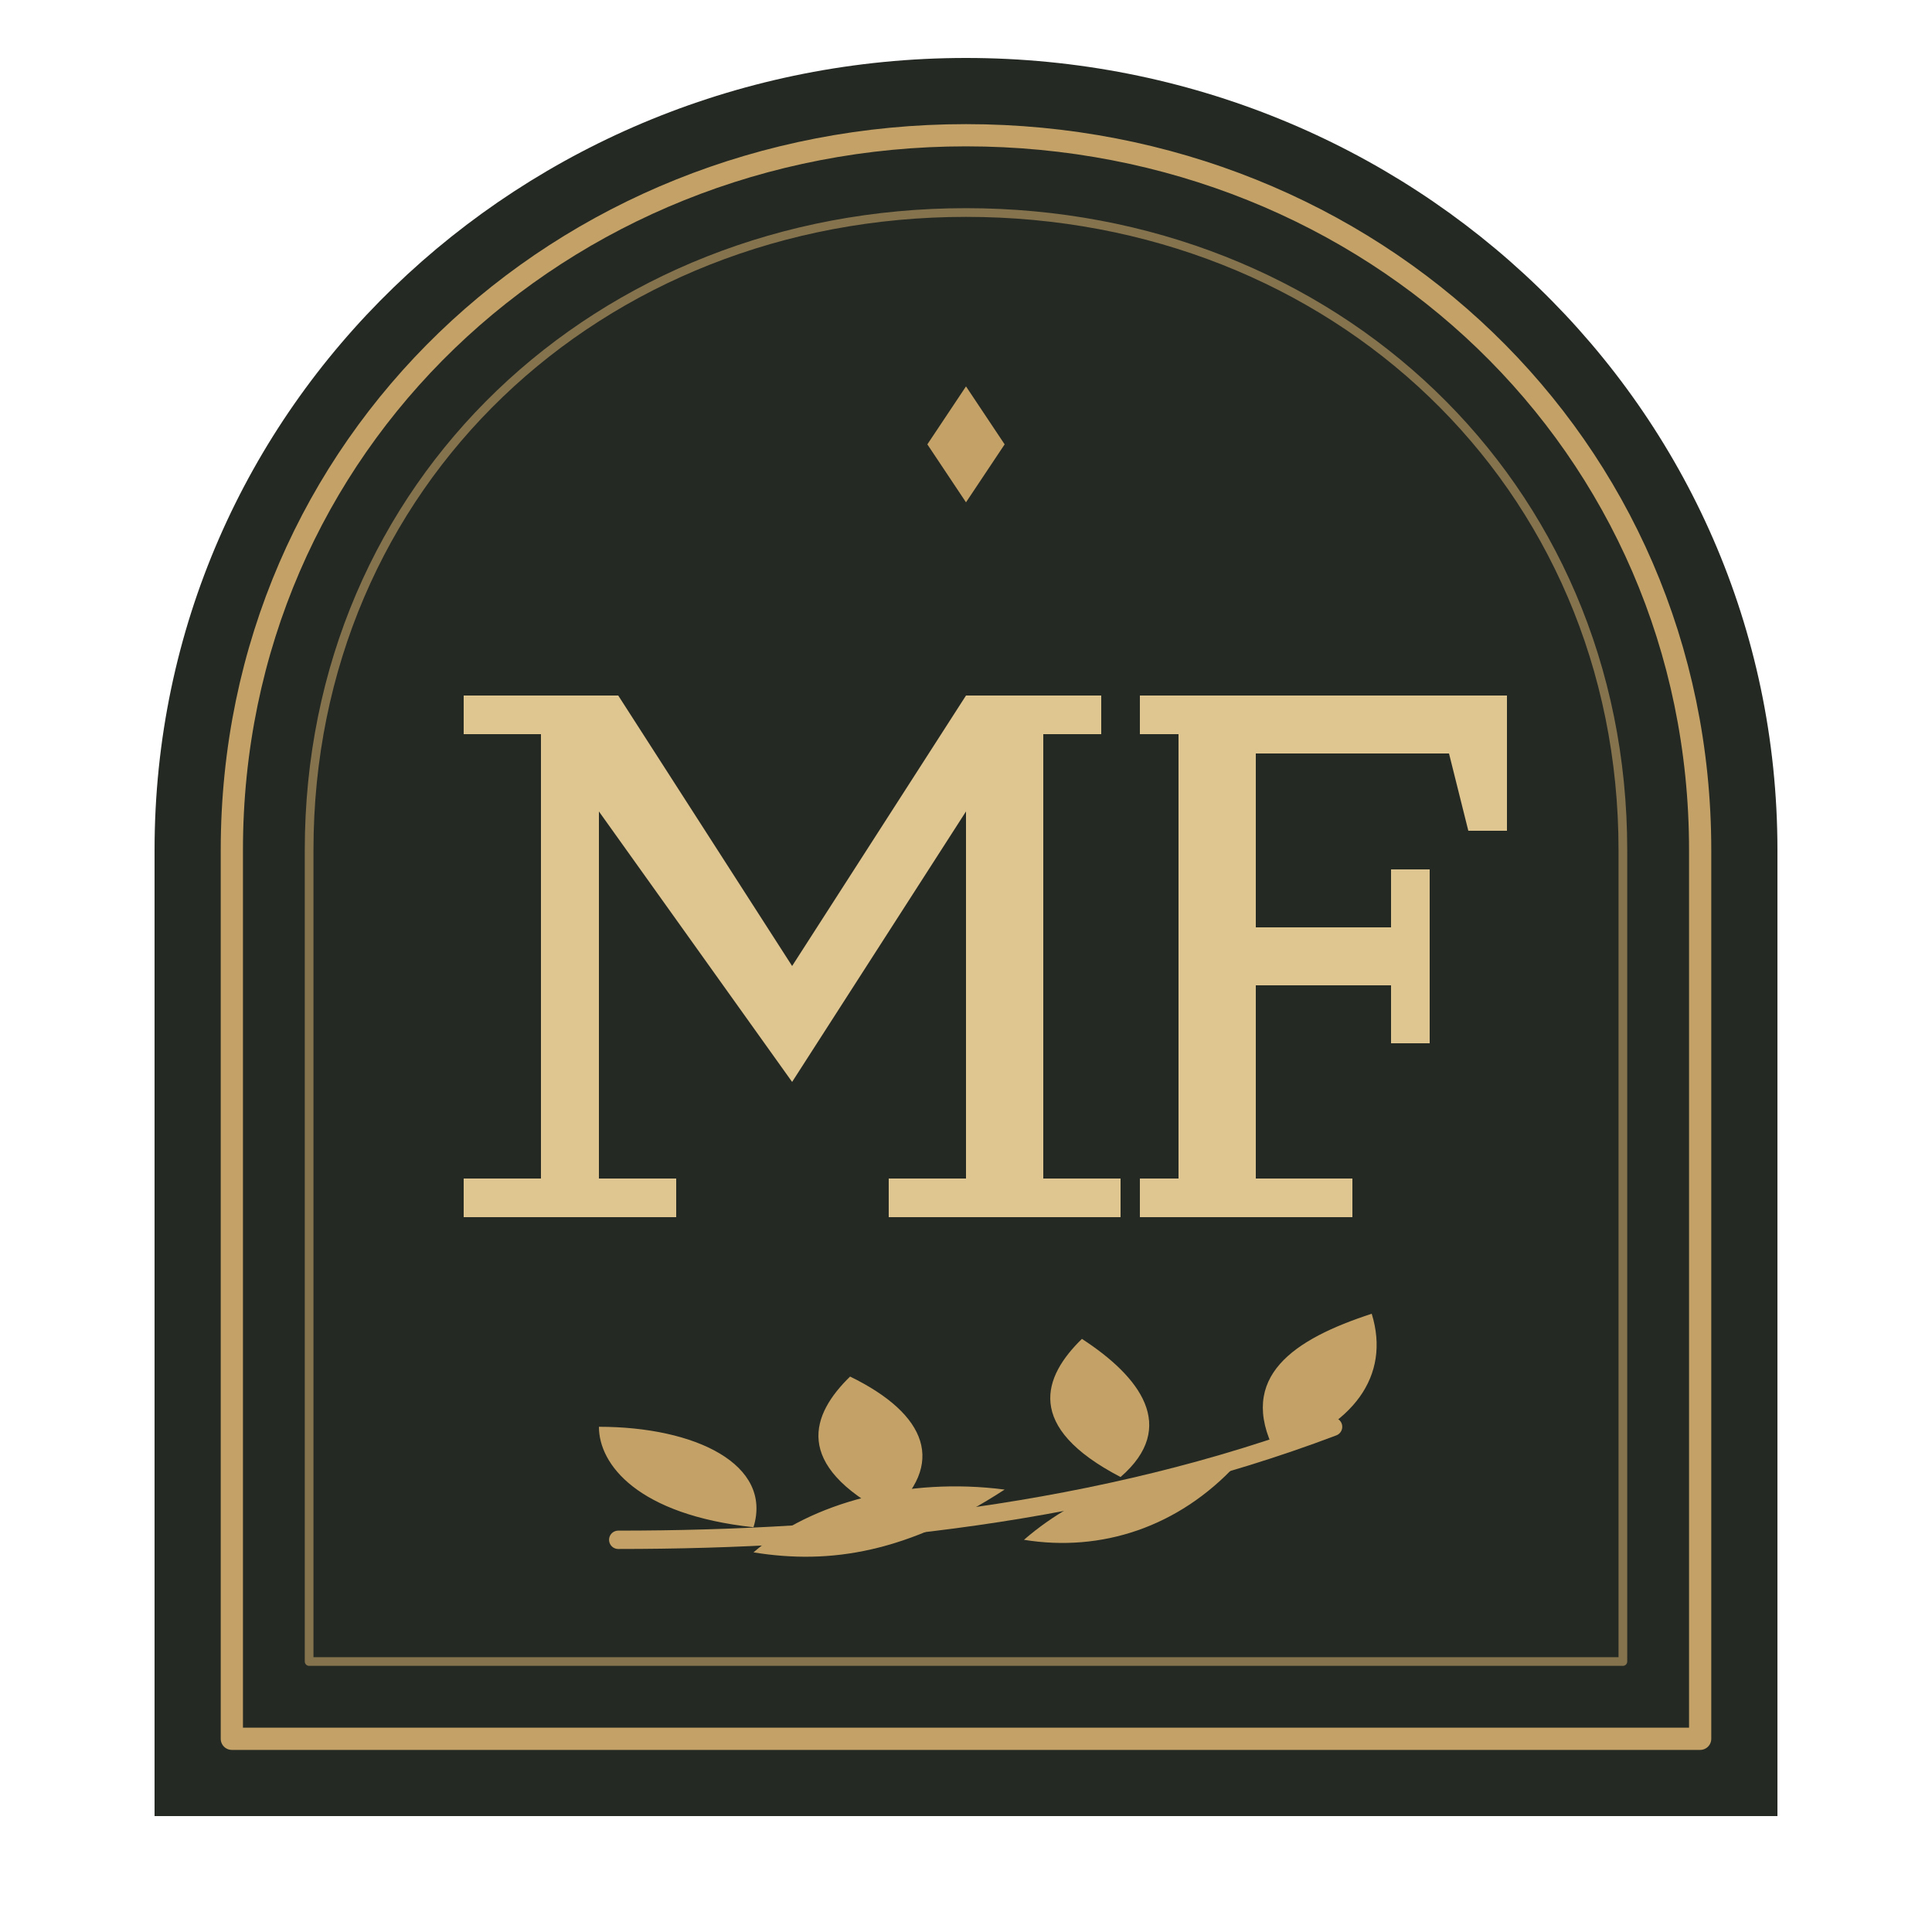
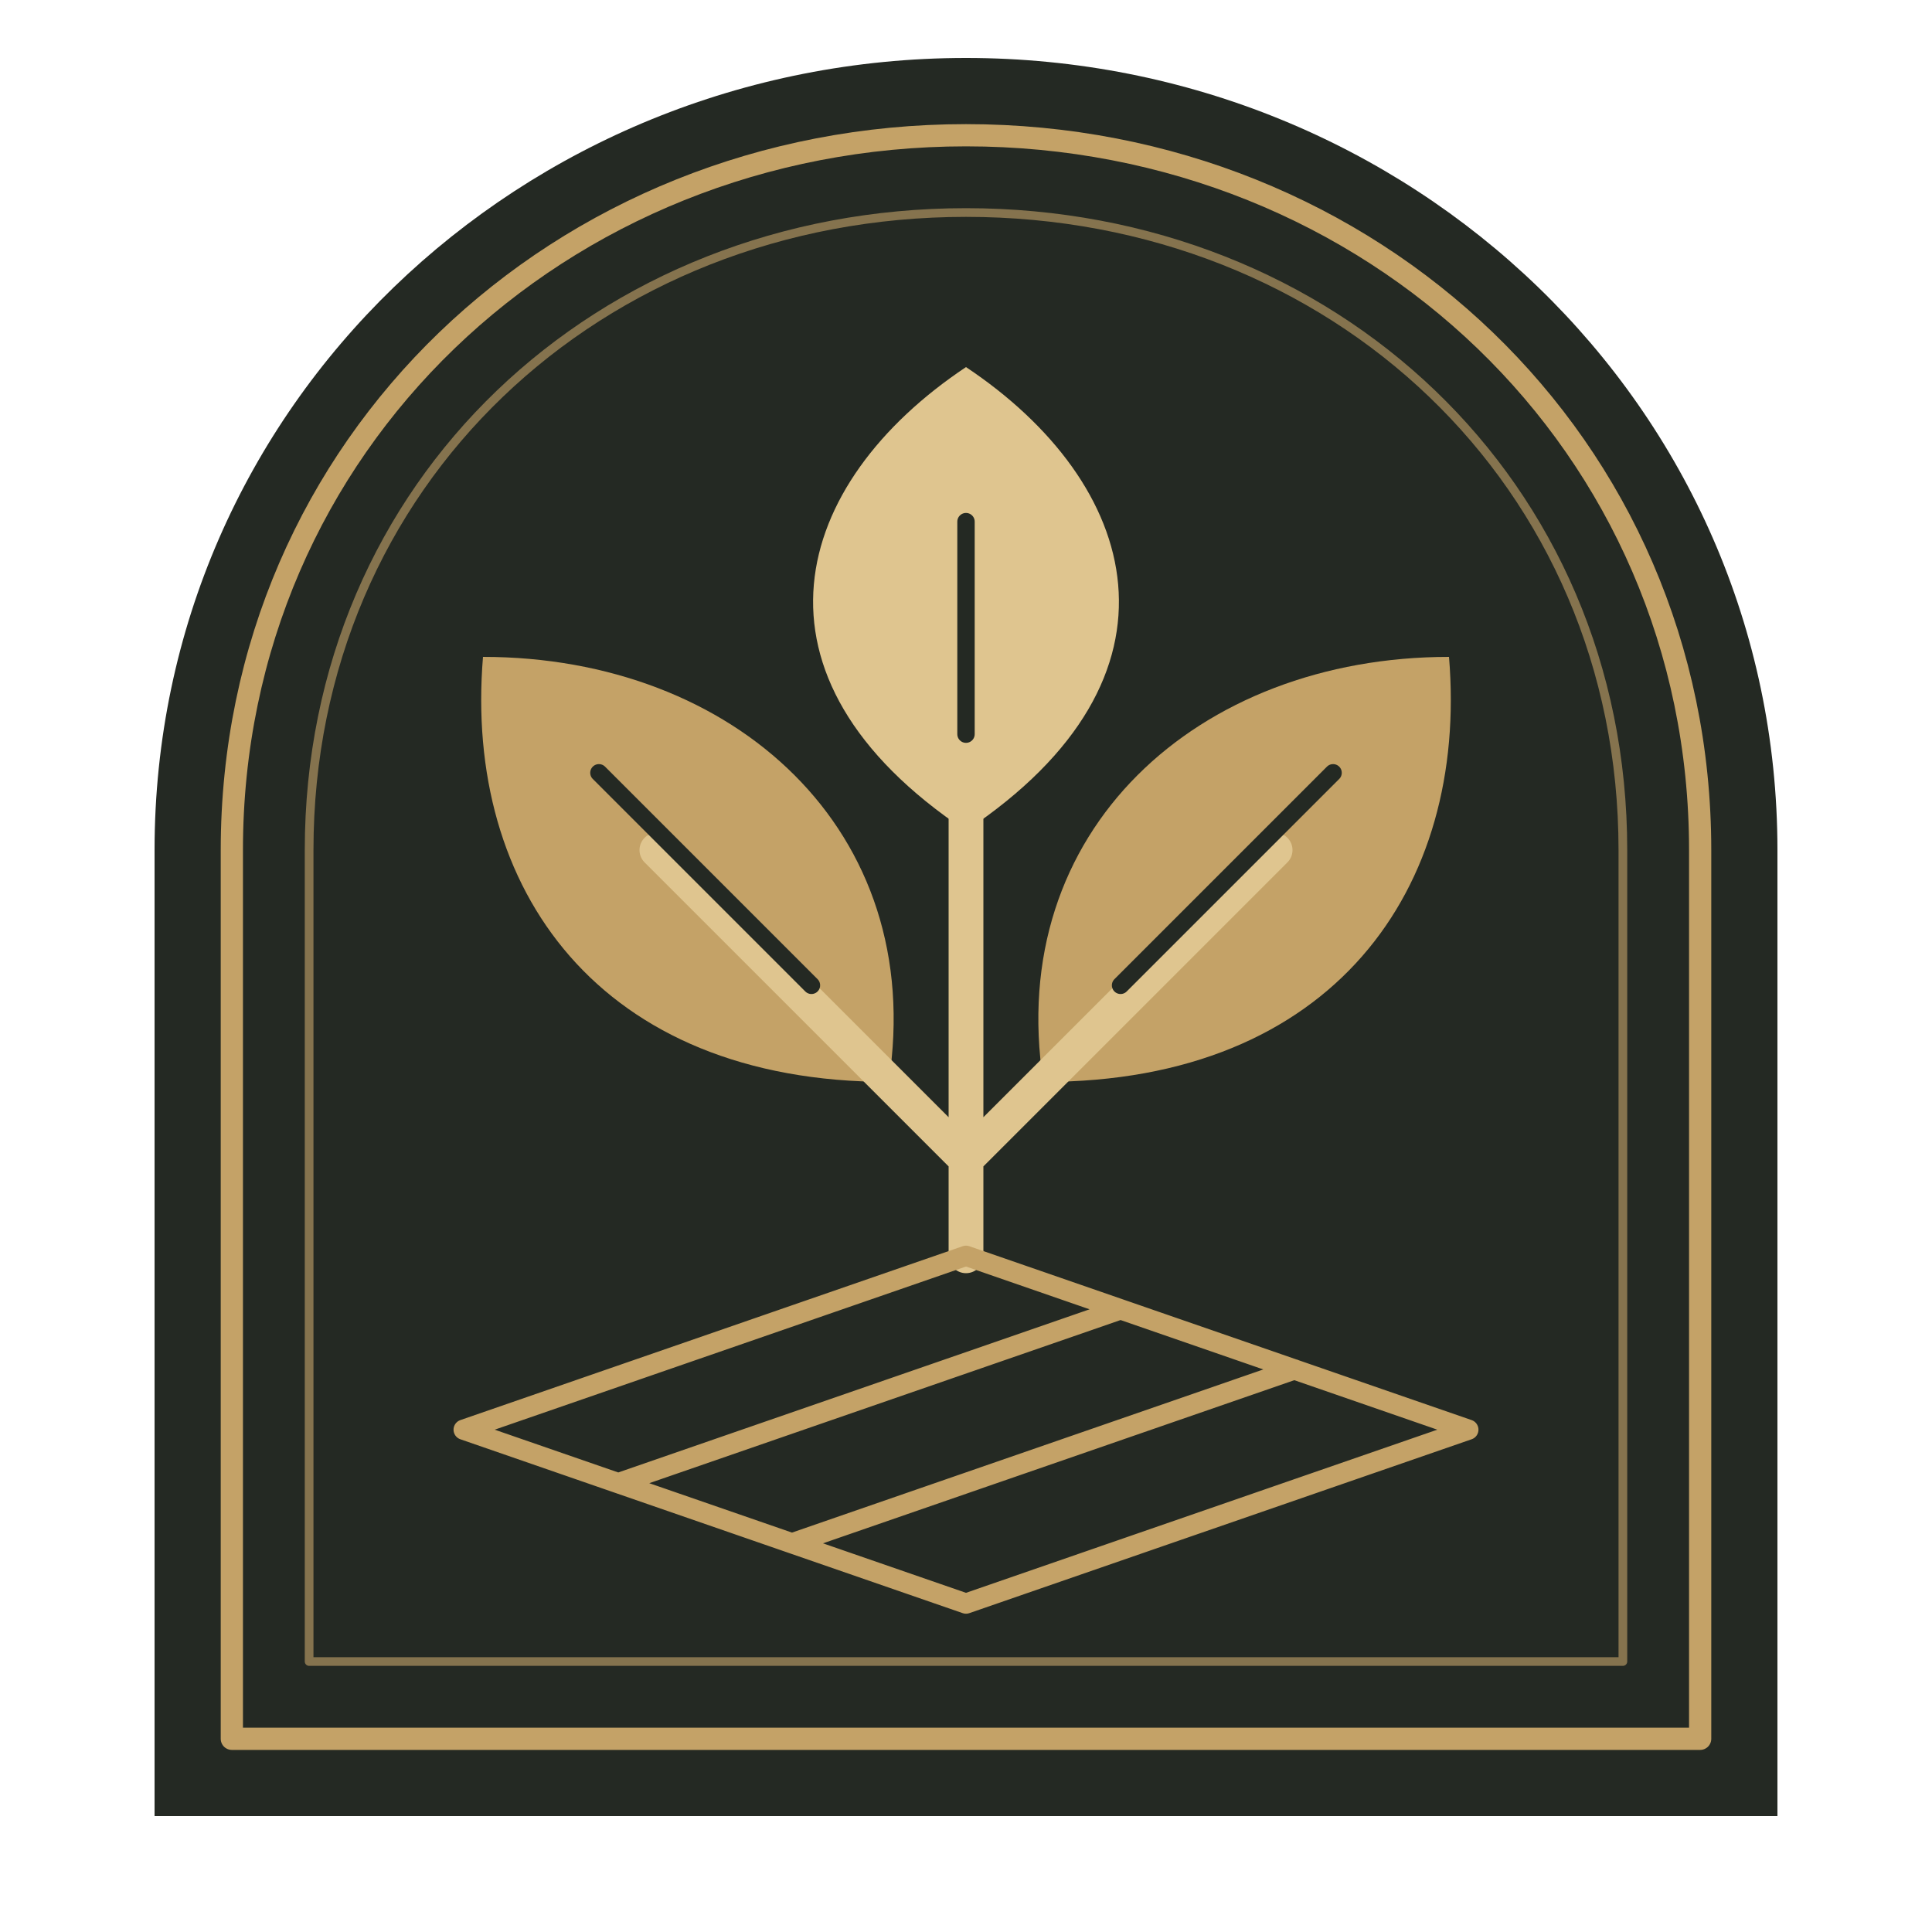
<svg xmlns="http://www.w3.org/2000/svg" viewBox="0 0 100 100">
  <path d="M 50 3 C 73 3 92 21 92 44 L 92 94 L 8 94 L 8 44 C 8 21 27 3 50 3 Z" fill="#242923" />
  <path d="M 50 7 C 71 7 88 23 88 44 L 88 90 L 12 90 L 12 44 C 12 23 29 7 50 7 Z" fill="none" stroke="#c4a267" stroke-width="1.15" stroke-linecap="round" stroke-linejoin="round" />
  <path d="M 50 11 C 69 11 84 25 84 44 L 84 86 L 16 86 L 16 44 C 16 25 31 11 50 11 Z" fill="none" stroke="#85734e" stroke-width="0.45" stroke-linecap="round" stroke-linejoin="round" />
-   <path d="M 24 61 L 28 61 L 28 38 L 24 38 L 24 36 L 32 36 L 41 50 L 50 36 L 57 36 L 57 38 L 54 38 L 54 61 L 58 61 L 58 63 L 46 63 L 46 61 L 50 61 L 50 42 L 41 56 L 31 42 L 31 61 L 35 61 L 35 63 L 24 63 Z" fill="#dfc58f" />
-   <path d="M 59 36 L 78 36 L 78 43 L 76 43 L 75 39 L 65 39 L 65 48 L 72 48 L 72 45 L 74 45 L 74 54 L 72 54 L 72 51 L 65 51 L 65 61 L 70 61 L 70 63 L 59 63 L 59 61 L 61 61 L 61 38 L 59 38 Z" fill="#dfc58f" />
-   <path d="M 32 79.7 C 44 79.7 57 78.4 69 73.85" fill="none" stroke="#c4a267" stroke-width="0.95" stroke-linecap="round" stroke-linejoin="round" />
-   <path d="M 39 79.05 C 33 78.4 31 75.8 31 73.85 C 36 73.85 40 75.8 39 79.05 Z M 46 78.4 C 41 75.8 42 73.2 44 71.25 C 48 73.2 49 75.8 46 78.4 Z M 52 77.1 C 47 80.35 43 81 39 80.35 C 42 77.75 47 76.45 52 77.1 Z M 58 76.45 C 53 73.85 54 71.25 56 69.3 C 59 71.25 61 73.85 58 76.45 Z M 64 75.8 C 61 79.05 57 80.35 53 79.7 C 56 77.1 60 75.8 64 75.8 Z M 66 75.15 C 64 71.25 67 69.3 71 68 C 72 71.25 70 73.85 66 75.15 Z" fill="#c4a267" />
-   <path d="M 50 20 L 52 23 L 50 26 L 48 23 Z" fill="#c4a267" />
+   <path d="M 50 43 C 38 35 41 25 50 19 C 59 25 62 35 50 43 Z" fill="#dfc58f" />
+   <path d="M 46 56 C 31 56 24 46 25 34 C 38 34 48 43 46 56 Z M 54 56 C 69 56 76 46 75 34 C 62 34 52 43 54 56 Z" fill="#c4a267" />
+   <path d="M 50 38 L 50 65 M 50 60 L 34 44 M 50 60 L 66 44" fill="none" stroke="#dfc58f" stroke-width="1.8" stroke-linecap="round" stroke-linejoin="round" />
+   <path d="M 50 27 L 50 38 M 31 40 L 42 51 M 69 40 L 58 51" fill="none" stroke="#242923" stroke-width="0.9" stroke-linecap="round" stroke-linejoin="round" />
+   <path d="M 50 65 L 76 74 L 50 83 L 24 74 Z M 32 76.77 L 58 67.77 M 41 79.88 L 67 70.88" fill="none" stroke="#c4a267" stroke-width="1.05" stroke-linecap="round" stroke-linejoin="round" />
</svg>
